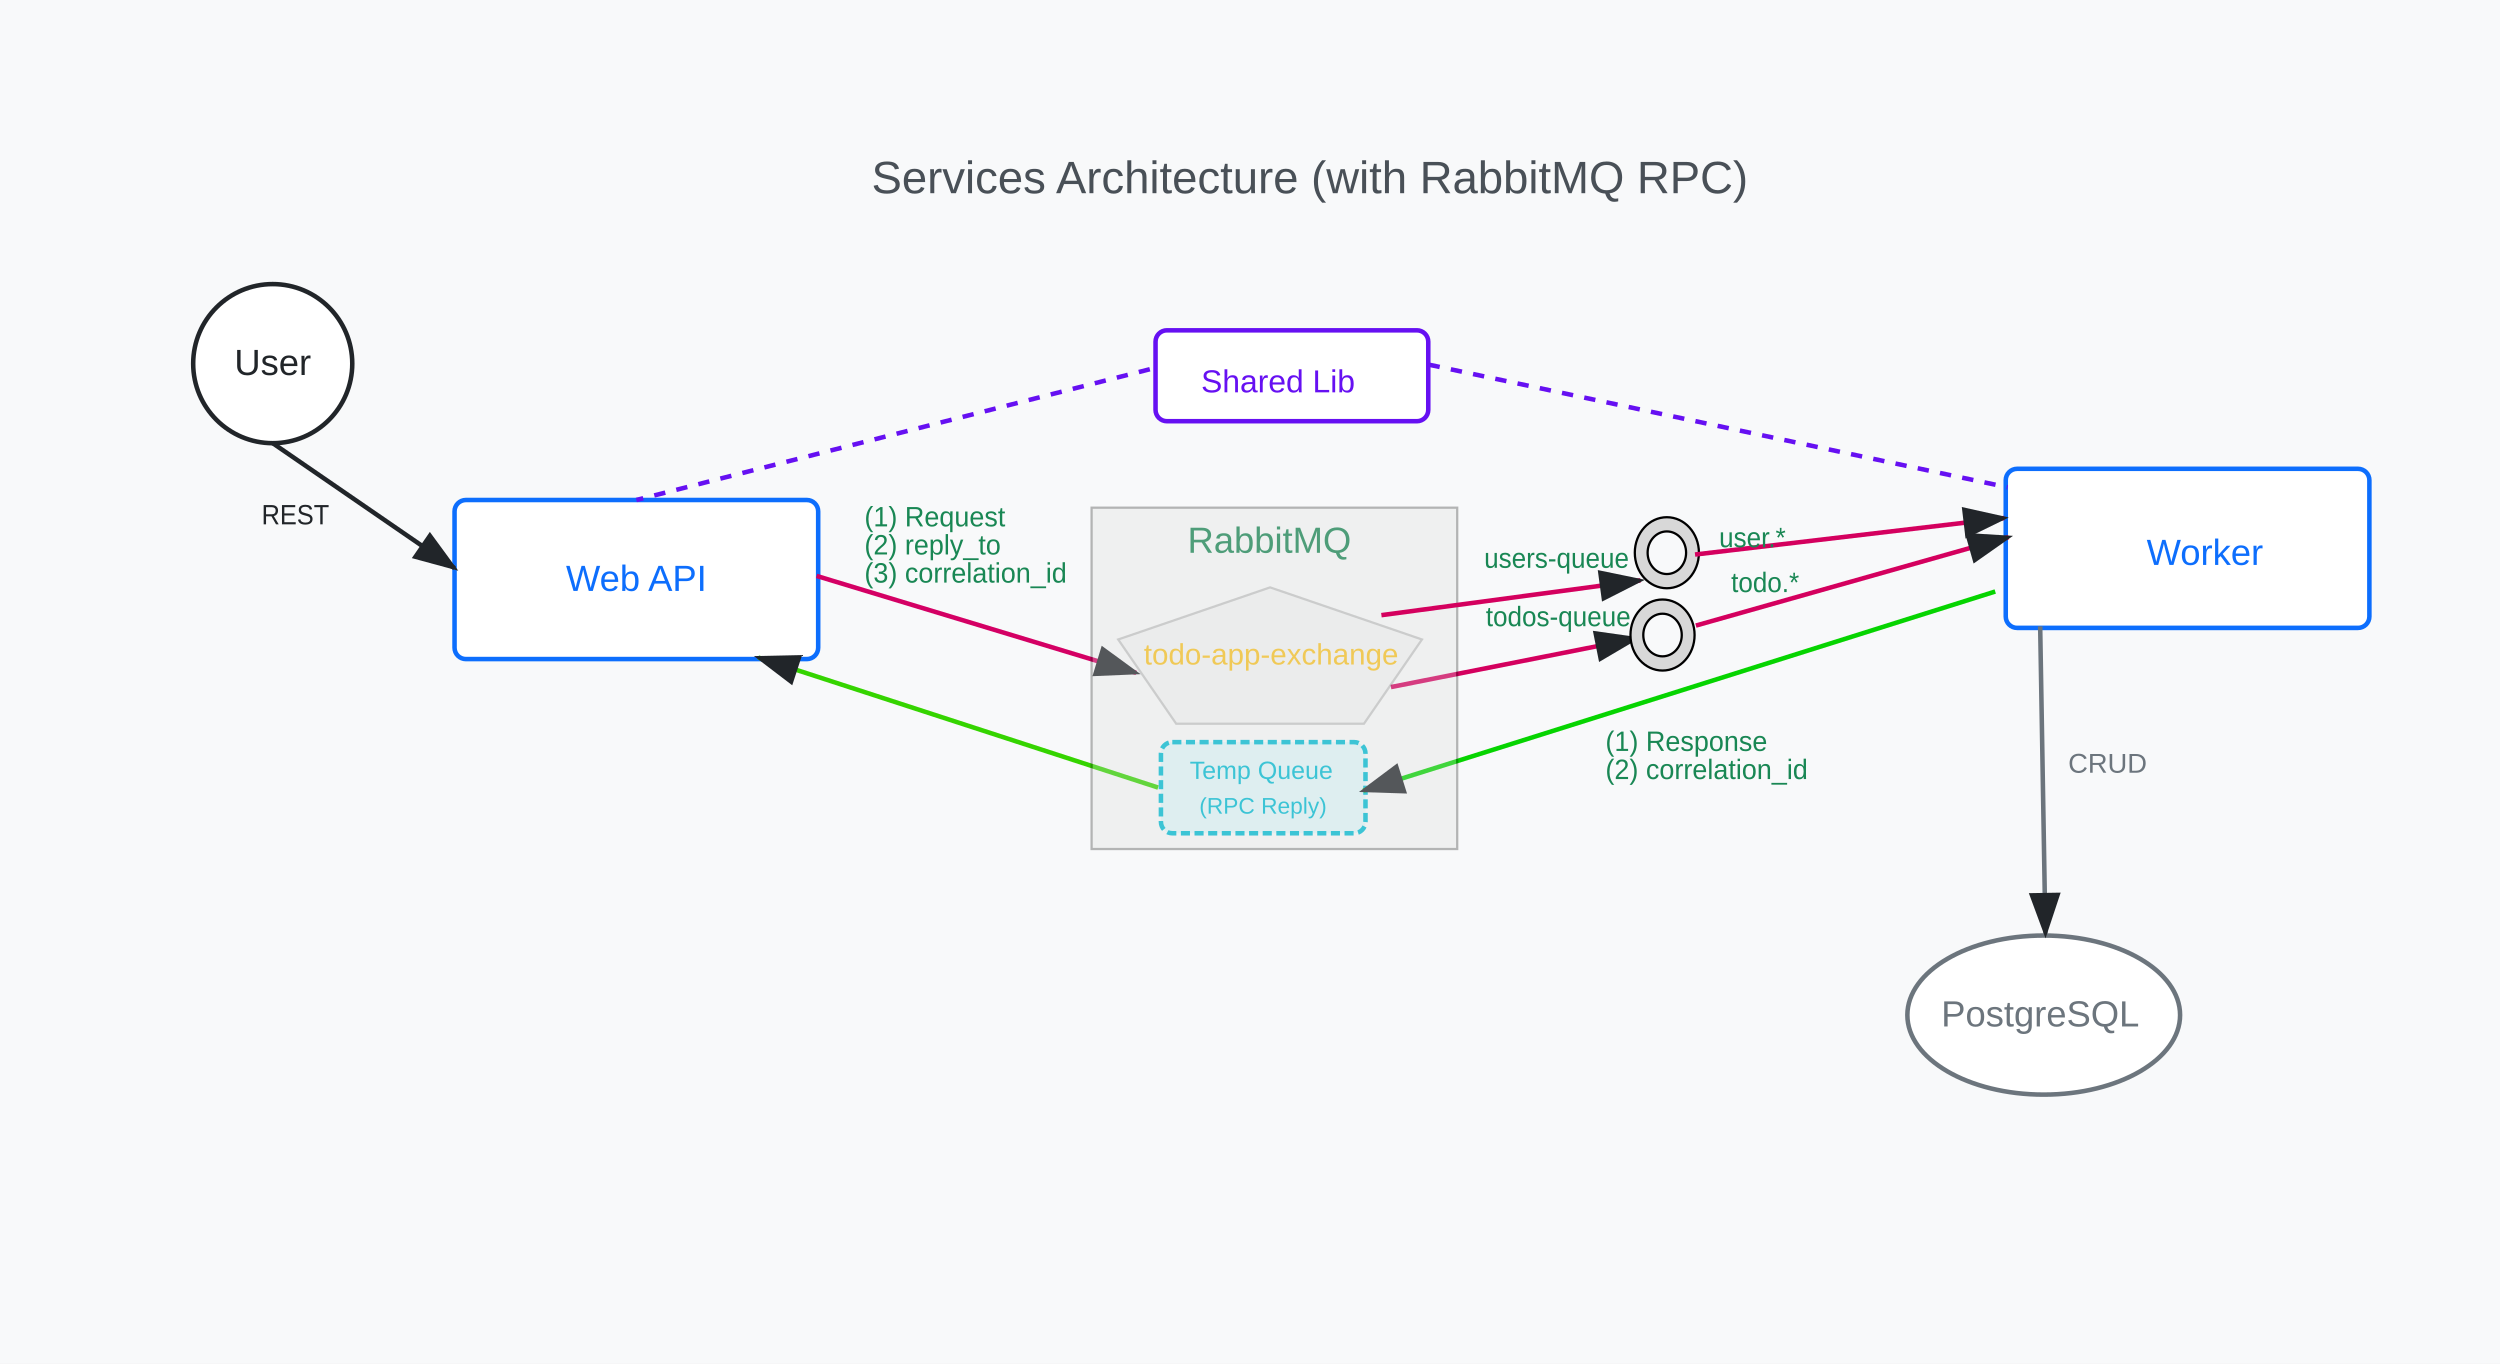
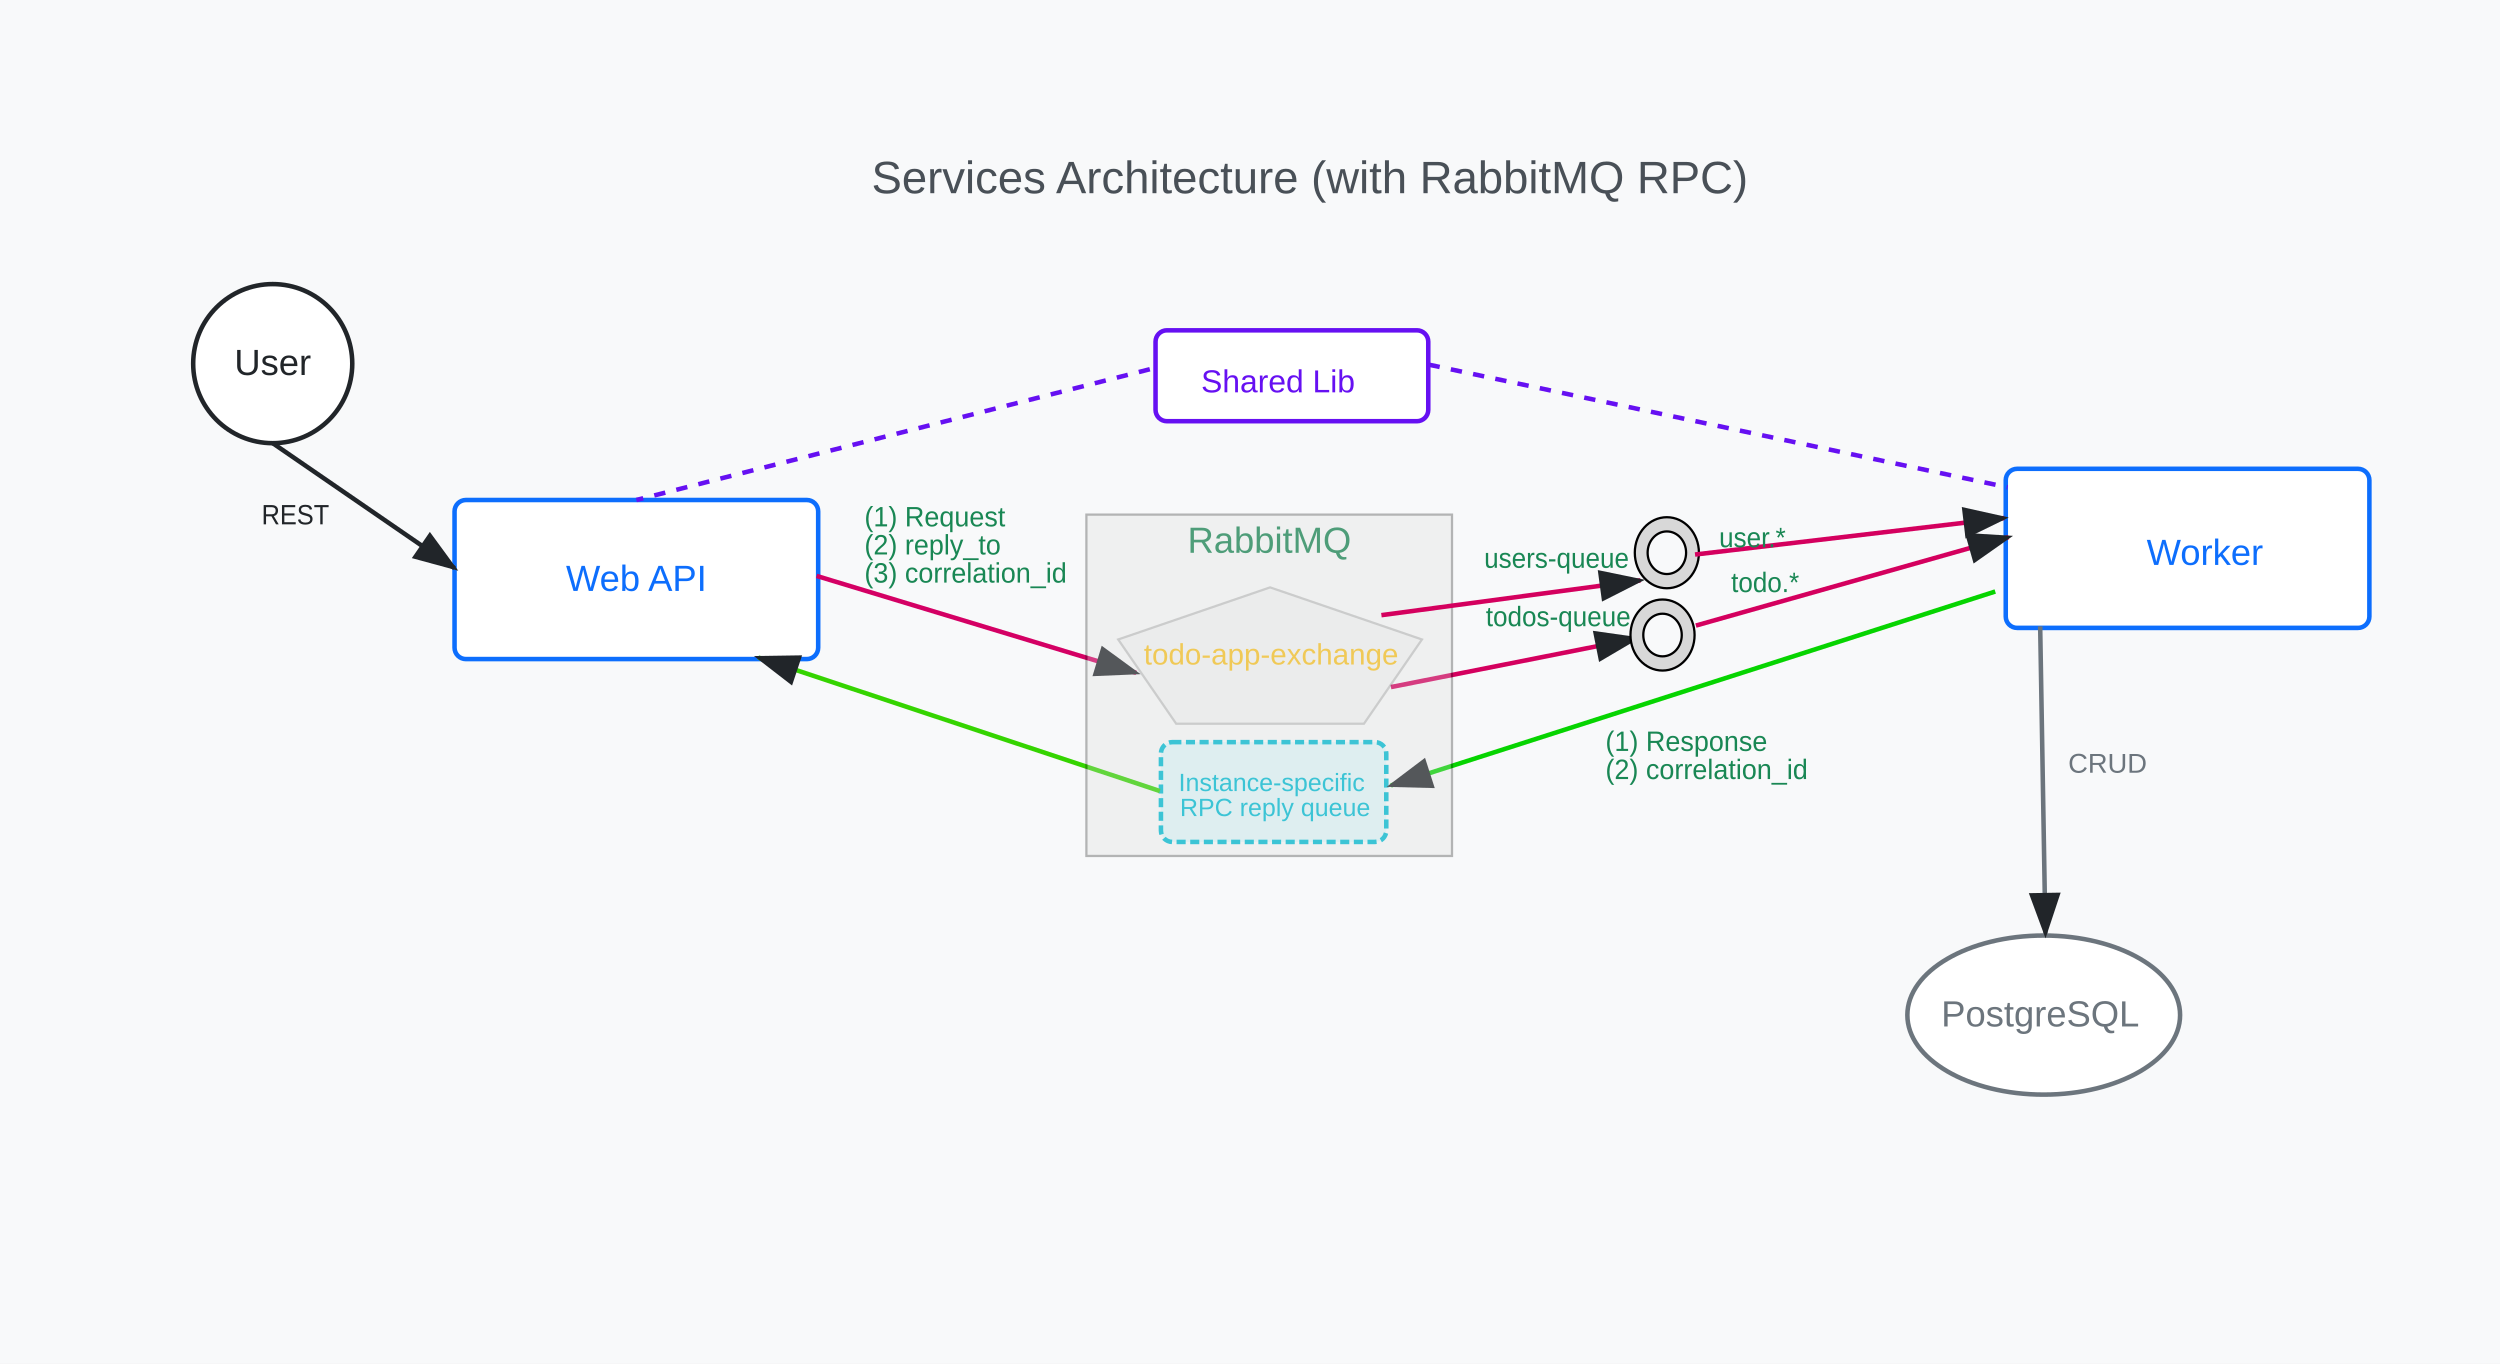
<svg xmlns="http://www.w3.org/2000/svg" xmlns:ns1="https://boxy-svg.com" width="1100" height="600">
  <rect width="1100" height="600" fill="#f8f9fa" style="" />
  <text x="383.482" y="85.019" font-family="Arial" font-size="20" fill="#495057" style="white-space: pre; font-size: 20px;">Services Architecture (with RabbitMQ RPC)</text>
  <circle cx="120" cy="160" r="35" fill="#fff" stroke="#212529" stroke-width="2" />
  <text x="120" y="165" font-family="Arial" font-size="16" fill="#212529" text-anchor="middle" style="white-space: pre;">User</text>
  <rect x="200" y="220" width="160" height="70" fill="#fff" stroke="#0d6efd" stroke-width="2" rx="5" />
  <text x="280" y="260" font-family="Arial" font-size="16" fill="#0d6efd" text-anchor="middle" style="white-space: pre;">Web API</text>
  <text x="558.526" y="243.226" font-family="Arial" font-size="16" fill="#198754" text-anchor="middle" style="white-space: pre; font-size: 16px;">RabbitMQ</text>
  <rect x="882.529" y="206.277" width="160" height="70" fill="#fff" stroke="#0d6efd" stroke-width="2" rx="5" />
  <text x="970.153" y="248.564" font-family="Arial" font-size="16" fill="#0d6efd" text-anchor="middle" style="white-space: pre; font-size: 16px;">Worker</text>
  <ellipse cx="899.238" cy="446.633" rx="60" ry="35" fill="#fff" stroke="#6c757d" stroke-width="2" />
  <text x="897.713" y="451.633" font-family="Arial" font-size="16" fill="#6c757d" text-anchor="middle" style="white-space: pre; font-size: 16px;">PostgreSQL</text>
  <rect x="508.437" y="145.336" width="120" height="40" fill="#fff" stroke="#6610f2" stroke-width="2" rx="5" />
  <text x="562.338" y="172.624" font-family="Arial" font-size="14" fill="#6610f2" text-anchor="middle" style="white-space: pre; font-size: 14px;">Shared Lib</text>
  <text x="559.288" y="292.394" font-family="Arial" font-size="13" fill="#ffc107" text-anchor="middle" style="white-space: pre; font-size: 13px;">todo-app-exchange </text>
  <text x="534.892" y="355.425" font-family="Arial" font-size="11" fill="#ffc107" text-anchor="middle" style="white-space: pre; font-size: 11px;"> </text>
-   <rect x="510.813" y="326.544" width="90" height="40.089" fill="#e0f7fa" stroke="#00bcd4" stroke-dasharray="4,2" stroke-width="2" rx="5" style="" />
-   <text x="554.962" y="342.732" font-family="Arial" font-size="11" fill="#00bcd4" text-anchor="middle" style="white-space: pre; font-size: 11px;">Temp Queue</text>
-   <text x="555.724" y="358.018" font-family="Arial" font-size="10" fill="#00bcd4" text-anchor="middle" style="white-space: pre; font-size: 10px;">(RPC Reply)</text>
+   <rect x="510.813" y="326.544" width="99.148" height="43.901" fill="#e0f7fa" stroke="#00bcd4" stroke-dasharray="4,2" stroke-width="2" rx="5" style="" />
+   <text x="554.962" y="342.732" font-family="Arial" font-size="11" fill="#00bcd4" text-anchor="middle" style="white-space: pre; font-size: 11px;" transform="matrix(1, 0, 0, 1, 6.099111, 5.336722)">Instance-specific <tspan x="554.962" dy="1em">​</tspan>RPC reply queue </text>
  <line x1="120" y1="195" x2="200" y2="250" stroke="#212529" stroke-width="2" marker-end="url(#arrowhead)" />
  <text x="140" y="232.834" font-family="Arial" font-size="13" fill="#212529" style="white-space: pre; font-size: 13px;" transform="matrix(0.858044, 0, 0, 0.947369, -5.026559, 10.12776)">REST</text>
  <text x="238.532" y="330.388" font-family="Arial" font-size="12" fill="#198754" style="white-space: pre; font-size: 12px;" transform="matrix(0.989004, 0, 0, 1.030544, 144.4273, -108.8758)">(1) Request<tspan x="238.532" dy="1em">​</tspan>(2) reply_to<tspan x="238.532" dy="1em">​</tspan>(3) correlation_id</text>
  <line x1="359.289" y1="253.406" x2="499.943" y2="296.05" stroke-width="2" marker-end="url(#arrowhead)" style="stroke: rgb(212, 0, 100);" />
  <text x="300" y="340" font-family="Arial" font-size="11" fill="#00bcd4" style="white-space: pre;"> </text>
-   <line x1="877.903" y1="260.266" x2="599.815" y2="347.89" stroke-width="2" marker-end="url(#arrowhead)" style="stroke: rgb(6, 212, 0);" />
+   <line x1="877.903" y1="260.266" x2="612.013" y2="345.603" stroke-width="2" marker-end="url(#arrowhead)" style="stroke: rgb(6, 212, 0);" />
  <text x="680.051" y="345.337" font-family="Arial" font-size="11" fill="#00bcd4" style="white-space: pre; font-size: 11px;"> </text>
  <line x1="897.675" y1="275.584" x2="900" y2="410.87" stroke="#6c757d" stroke-width="2" marker-end="url(#arrowhead)" style="" />
  <text x="910" y="340" font-family="Arial" font-size="12" fill="#6c757d" style="white-space: pre;">CRUD</text>
  <line x1="505.922" y1="162.465" x2="280" y2="220" stroke="#6610f2" stroke-width="2" stroke-dasharray="5,5" style="" />
  <line x1="628.576" y1="160.431" x2="883.331" y2="214.41" stroke="#6610f2" stroke-width="2" stroke-dasharray="5,5" style="transform-origin: 775.987px 196.897px;" />
  <defs>
    <marker id="arrowhead" markerWidth="10" markerHeight="7" refX="9" refY="3.5" orient="auto">
      <polygon points="0 0, 10 3.5, 0 7" fill="#212529" />
    </marker>
  </defs>
  <text style="white-space: pre; fill: rgb(51, 51, 51); font-family: Arial, sans-serif; font-size: 28px;" x="323.253" y="449.047"> </text>
  <line x1="612.012" y1="302.312" x2="719.882" y2="280.916" stroke-width="2" marker-end="url(#arrowhead)" style="stroke-width: 2; stroke: rgb(212, 0, 94);" />
-   <line x1="509.565" y1="346.531" x2="333.637" y2="289.301" stroke-width="2" marker-end="url(#arrowhead)" style="stroke-width: 2; stroke: rgb(53, 212, 0);" />
+   <line x1="510.327" y1="348.056" x2="333.637" y2="289.301" stroke-width="2" marker-end="url(#arrowhead)" style="stroke-width: 2; stroke: rgb(53, 212, 0);" />
  <text x="238.532" y="330.388" font-family="Arial" font-size="12" fill="#198754" style="white-space: pre; font-size: 12px;" transform="matrix(0.989004, 0, 0, 1.030544, 470.4779, -10.06679)">(1) Response<tspan x="238.532" dy="1em">​</tspan>(2) correlation_id</text>
  <path d="M 731.512 279.415 m -14.104 0 a 14.104 15.629 0 1 0 28.208 0 a 14.104 15.629 0 1 0 -28.208 0 Z M 731.512 279.415 m -8.463 0 a 8.463 9.377 0 0 1 16.926 0 a 8.463 9.377 0 0 1 -16.926 0 Z" ns1:shape="ring 731.512 279.415 8.463 9.377 14.104 15.629 1@b6a834c9" style="fill: rgb(216, 216, 216); stroke: rgb(0, 0, 0);" />
  <text x="238.532" y="330.388" font-family="Arial" font-size="12" fill="#198754" style="white-space: pre; font-size: 12px;" transform="matrix(0.955154, 0, 0, 1.030544, 425.9218, -64.95878)">todos-queue</text>
  <line x1="746.191" y1="275.248" x2="883.795" y2="236.316" stroke-width="2" marker-end="url(#arrowhead)" style="stroke-width: 2; stroke: rgb(212, 0, 94);" />
-   <rect x="480.305" y="223.38" width="160.864" height="150.191" style="fill: rgb(216, 216, 216); stroke: rgb(0, 0, 0); opacity: 0.28;" />
+   <rect x="478.017" y="226.43" width="160.864" height="150.191" style="fill: rgb(216, 216, 216); stroke: rgb(0, 0, 0); opacity: 0.28;" />
  <path d="M 558.831 258.45 L 625.656 281.366 L 600.131 318.444 L 517.531 318.444 L 492.006 281.366 Z" ns1:shape="n-gon 558.831 291.614 70.264 33.164 5 0 1@960f3641" style="fill: rgb(216, 216, 216); stroke: rgb(0, 0, 0); opacity: 0.15;" />
  <path d="M 733.418 243.202 m -14.104 0 a 14.104 15.629 0 1 0 28.208 0 a 14.104 15.629 0 1 0 -28.208 0 Z M 733.418 243.202 m -8.463 0 a 8.463 9.377 0 0 1 16.926 0 a 8.463 9.377 0 0 1 -16.926 0 Z" ns1:shape="ring 733.418 243.202 8.463 9.377 14.104 15.629 1@bf1d9379" style="fill: rgb(216, 216, 216); stroke: rgb(0, 0, 0); stroke-width: 1;" />
  <text x="238.532" y="330.388" font-family="Arial" font-size="12" fill="#198754" style="white-space: pre; font-size: 12px;" transform="matrix(0.955154, 0, 0, 1.030544, 425.1977, -90.641)">users-queue</text>
  <polyline stroke-width="2" marker-end="url(#arrowhead)" style="stroke-width: 2; stroke: rgb(212, 0, 94);" points="607.818 270.672 638.982 266.49 721.787 255.376" />
  <polyline stroke-width="2" marker-end="url(#arrowhead)" style="stroke-width: 2; stroke: rgb(212, 0, 94);" points="745.811 243.988 783.021 239.598 881.889 227.93" />
  <text x="238.532" y="330.388" font-family="Arial" font-size="12" fill="#198754" style="white-space: pre; font-size: 12px; transform-box: fill-box; transform-origin: 103.429% 55.671%;" transform="matrix(0.955154, 0, 0, 1.030544, 528.5674, -99.71564)">user.*</text>
  <text x="238.532" y="330.388" font-family="Arial" font-size="12" fill="#198754" style="white-space: pre; font-size: 12px;" transform="matrix(0.955154, 0, 0, 1.030544, 533.8583, -79.96755)">todo.*</text>
</svg>
